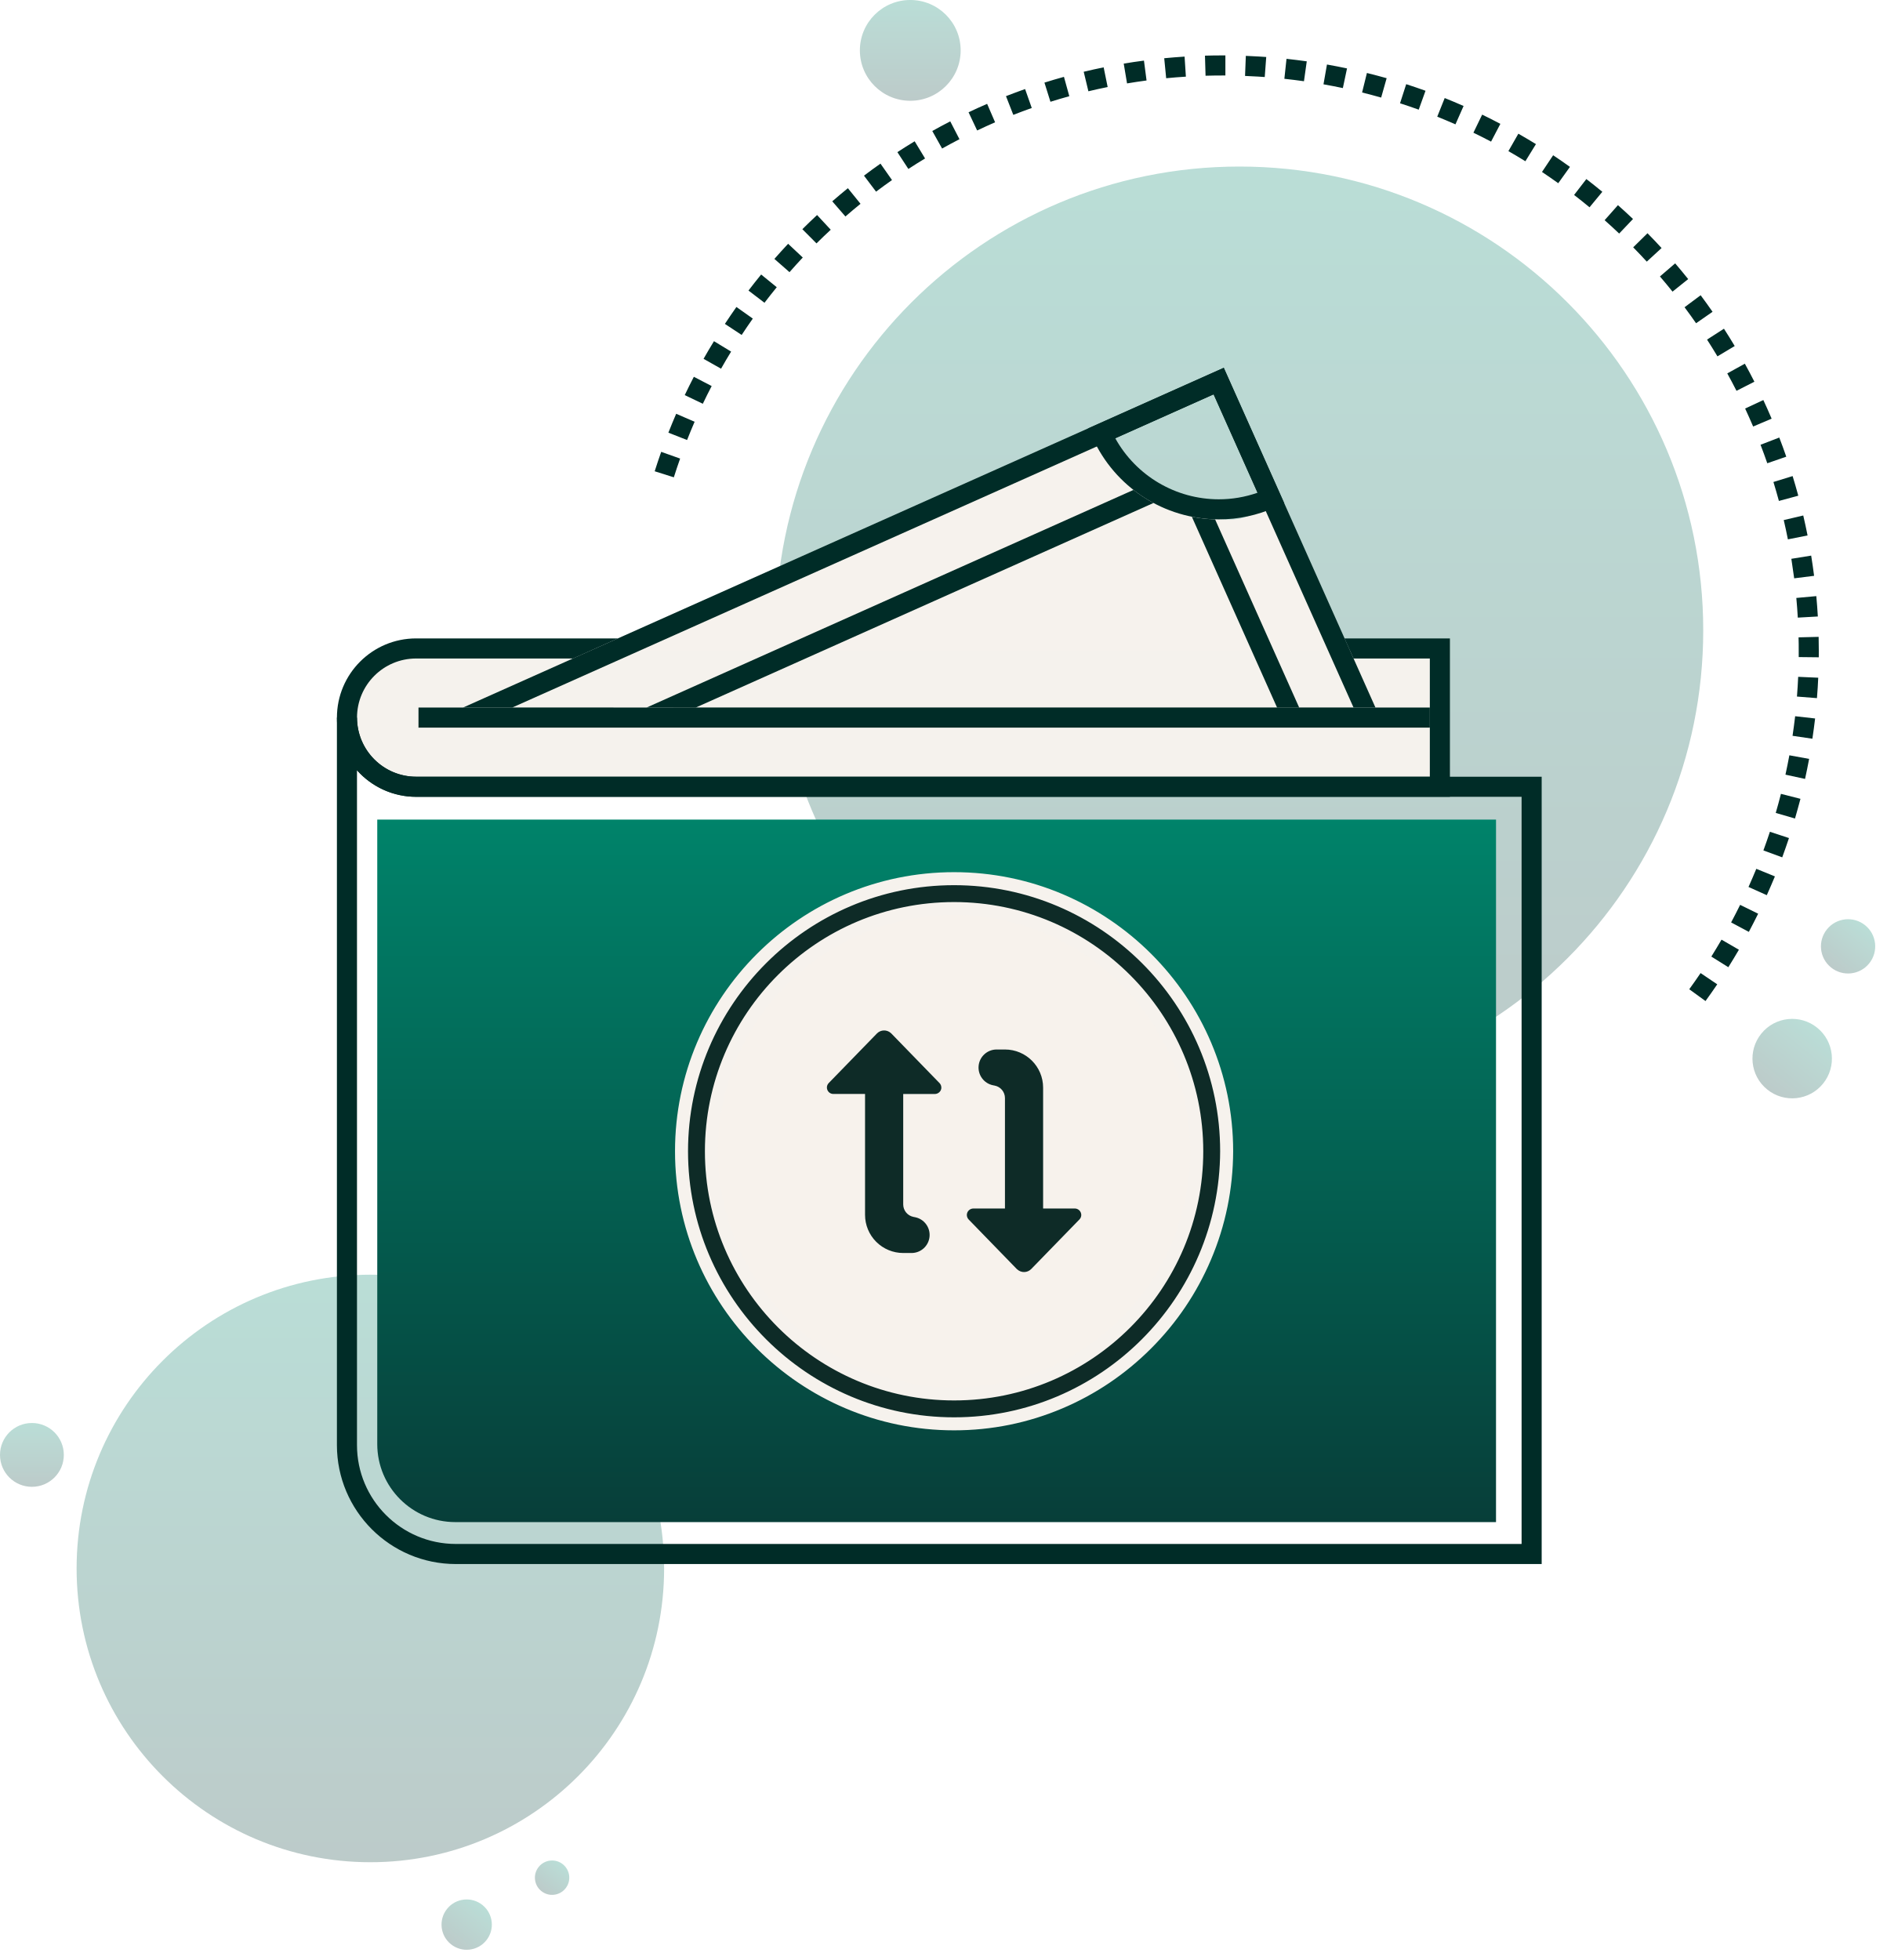
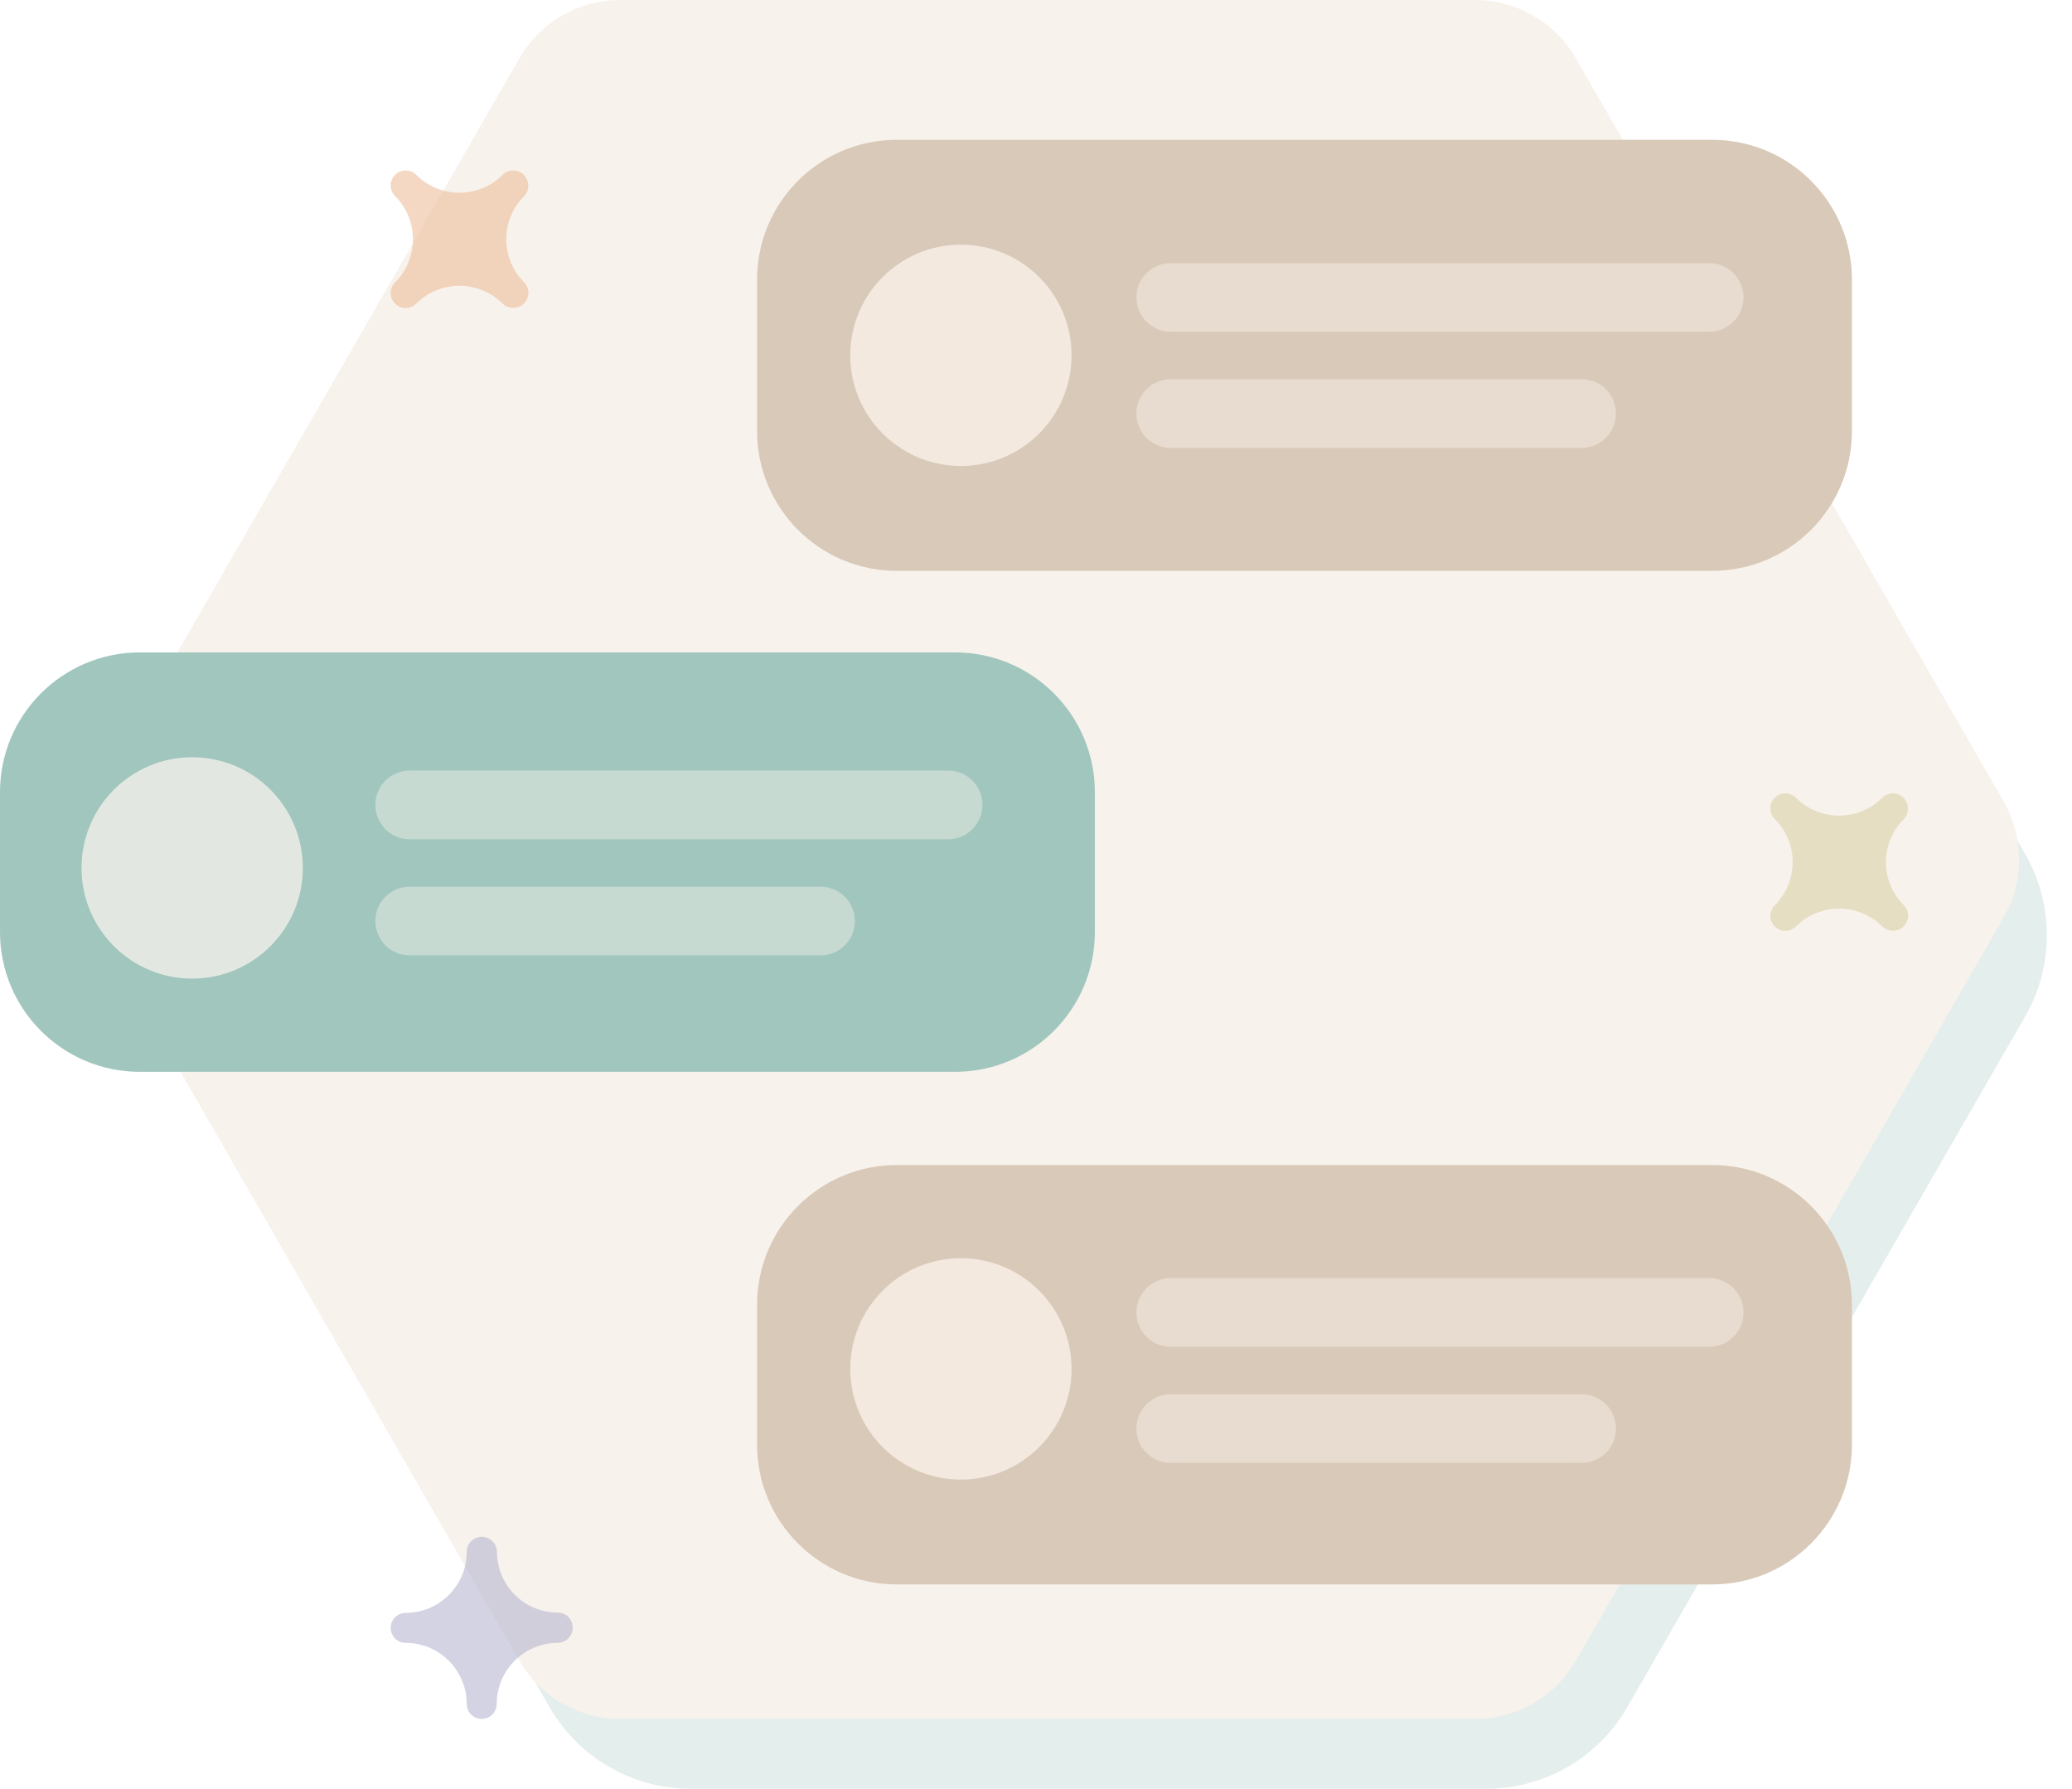
- <svg xmlns="http://www.w3.org/2000/svg" width="144.997" height="150.66" viewBox="0 0 144.997 150.66">
-   <defs>
-     <linearGradient id="linear-gradient" x1="0.5" x2="0.5" y2="1" gradientUnits="objectBoundingBox">
-       <stop offset="0" stop-color="#00836a" />
-       <stop offset="1" stop-color="#073e39" />
-     </linearGradient>
-   </defs>
-   <g id="illustration" transform="translate(2903 4056)">
-     <g id="Group_39804" data-name="Group 39804" transform="translate(-2843.375 -4056)" opacity="0.272">
-       <circle id="Ellipse_1999" data-name="Ellipse 1999" cx="35.652" cy="35.652" r="35.652" transform="translate(0 12.802)" fill="url(#linear-gradient)" />
-       <path id="Path_25533" data-name="Path 25533" d="M3.054,6.108A3.054,3.054,0,1,0,0,3.054,3.054,3.054,0,0,0,3.054,6.108Z" transform="translate(77.691 77.077) rotate(39)" fill="url(#linear-gradient)" />
-       <path id="Path_25534" data-name="Path 25534" d="M2.086,4.172A2.086,2.086,0,1,0,0,2.086,2.086,2.086,0,0,0,2.086,4.172Z" transform="translate(82.13 69.81) rotate(39)" fill="url(#linear-gradient)" />
-       <path id="Path_25535" data-name="Path 25535" d="M16.157,8.006a3.874,3.874,0,1,0-3.874-3.874A3.874,3.874,0,0,0,16.157,8.006Z" transform="translate(-5.809 -0.259)" fill="url(#linear-gradient)" />
+ <svg xmlns="http://www.w3.org/2000/svg" width="177.895" height="153.545" viewBox="0 0 177.895 153.545">
+   <g id="illustration" transform="translate(-100 -489)">
+     <g id="Group_46558" data-name="Group 46558">
+       <path id="tile_hexagon" d="M118.58,0a14,14,0,0,1,12.13,7.01l34.156,59.273a14,14,0,0,1,0,13.98l-34.156,59.273a14,14,0,0,1-12.13,7.01H50.314a14,14,0,0,1-12.13-7.01L4.028,80.263a14,14,0,0,1,0-13.98L38.184,7.01A14,14,0,0,1,50.314,0Z" transform="translate(109 496)" fill="#a1c6be" opacity="0.29" />
+       <path id="tile_hexagon-2" data-name="tile_hexagon" d="M121.639,0a10,10,0,0,1,8.666,5.01l36.716,63.773a10,10,0,0,1,0,9.979l-36.716,63.773a10,10,0,0,1-8.666,5.01H48.255a10,10,0,0,1-8.666-5.01L2.873,78.762a10,10,0,0,1,0-9.979L39.589,5.01A10,10,0,0,1,48.255,0Z" transform="translate(105 489)" fill="#f8f2ec" />
    </g>
-     <g id="Group_39521" data-name="Group 39521" transform="translate(-2903 -3958.018)" opacity="0.272">
-       <circle id="Ellipse_1999-2" data-name="Ellipse 1999" cx="22.581" cy="22.581" r="22.581" transform="translate(5.889)" fill="url(#linear-gradient)" />
-       <path id="Path_25533-2" data-name="Path 25533" d="M1.934,3.869A1.934,1.934,0,1,0,0,1.934,1.935,1.935,0,0,0,1.934,3.869Z" transform="translate(35.589 47.237) rotate(39)" fill="url(#linear-gradient)" />
-       <path id="Path_25534-2" data-name="Path 25534" d="M1.321,2.642A1.321,1.321,0,1,0,0,1.321,1.321,1.321,0,0,0,1.321,2.642Z" transform="translate(42.245 44.492) rotate(39)" fill="url(#linear-gradient)" />
-       <path id="Path_25535-2" data-name="Path 25535" d="M14.737,5.165a2.453,2.453,0,1,0-2.453-2.453A2.453,2.453,0,0,0,14.737,5.165Z" transform="translate(-12.284 11.141)" fill="url(#linear-gradient)" />
-     </g>
-     <g id="Group_39802" data-name="Group 39802" transform="translate(-2852.673 -4051.741)">
-       <path id="Path_27341" data-name="Path 27341" d="M136.967,72.689l-1.249-.907q.445-.614.871-1.243l1.28.864Q137.427,72.054,136.967,72.689Zm1.757-2.6-1.309-.819q.4-.642.783-1.3l1.336.774Q139.139,69.42,138.723,70.085Zm1.574-2.717-1.362-.727q.357-.669.692-1.35l1.386.68Q140.667,66.676,140.3,67.368Zm1.383-2.82-1.409-.632q.309-.69.6-1.395l1.43.583Q142,63.833,141.68,64.548Zm1.186-2.909-1.45-.532q.261-.711.5-1.433l1.466.482Q143.136,60.9,142.866,61.639Zm.982-2.984-1.483-.431q.211-.727.4-1.465l1.5.381Q144.066,57.9,143.847,58.656Zm.773-3.044-1.509-.328q.161-.739.3-1.488l1.519.276Q144.787,54.846,144.62,55.612Zm.563-3.09-1.527-.224q.11-.748.2-1.506l1.534.173Q145.3,51.748,145.183,52.522Zm.351-3.12-1.539-.121q.031-.389.054-.779.022-.37.039-.738l1.542.068q-.017.381-.04.763Q145.565,49,145.534,49.4Zm.14-3.139-1.544-.017q0-.24,0-.48c0-.346,0-.693-.012-1.037l1.543-.037q.013.535.013,1.074C145.676,45.933,145.676,46.1,145.674,46.263Zm-1.615-3.05q-.043-.759-.113-1.512l1.537-.141q.071.779.117,1.566Zm-.278-3.021q-.1-.754-.217-1.5l1.524-.246q.125.773.224,1.554ZM143.3,37.2q-.147-.745-.319-1.483l1.5-.352q.178.763.331,1.535Zm-.691-2.953q-.2-.733-.421-1.457l1.475-.454q.23.749.436,1.508ZM57.662,32.431l-1.472-.465q.238-.752.5-1.493l1.455.517Q57.892,31.7,57.662,32.431Zm84.054-1.081q-.247-.715-.519-1.421l1.441-.555q.281.73.537,1.471ZM58.679,29.564,57.242,29q.289-.733.6-1.454l1.416.615Q58.959,28.856,58.679,29.564Zm81.95-1.037q-.3-.7-.616-1.383l1.4-.652q.33.709.637,1.431ZM59.89,26.777,58.5,26.112q.339-.711.7-1.408l1.37.712Q60.218,26.09,59.89,26.777Zm79.459-.995q-.343-.676-.709-1.338l1.351-.747q.379.686.734,1.386Zm-78.058-1.7-1.344-.759q.387-.685.8-1.356l1.318.8Q61.665,23.419,61.292,24.08Zm76.594-.949q-.389-.651-.8-1.288l1.3-.837q.425.658.827,1.331ZM62.875,21.488l-1.289-.85q.433-.656.886-1.3l1.26.892Q63.293,20.853,62.875,21.488Zm73.367-.9q-.432-.622-.886-1.23l1.237-.923q.469.629.916,1.273Zm-71.61-1.572L63.4,18.075q.476-.625.973-1.233l1.2.977Q65.092,18.406,64.631,19.011Zm69.8-.858q-.474-.592-.968-1.167l1.171-1.006q.511.6,1,1.208ZM66.553,16.661l-1.161-1.018q.518-.59,1.055-1.163l1.126,1.056Q67.053,16.09,66.553,16.661Zm65.9-.809q-.514-.559-1.045-1.1l1.1-1.083q.551.56,1.082,1.138Zm-63.823-1.4-1.089-1.094q.557-.554,1.131-1.089L69.723,13.4Q69.168,13.912,68.63,14.448Zm61.7-.759q-.55-.523-1.118-1.026l1.024-1.156q.588.521,1.158,1.062ZM70.852,12.382,69.84,11.216q.593-.514,1.2-1.009l.972,1.2Q71.424,11.884,70.852,12.382Zm57.2-.707q-.585-.484-1.187-.948l.943-1.223q.622.48,1.228.98Zm-54.844-1.2-.93-1.232q.626-.473,1.268-.924l.887,1.263Q73.814,10.015,73.209,10.472Zm52.439-.651q-.617-.442-1.249-.865l.857-1.284q.654.436,1.292.894ZM75.69,8.728l-.844-1.292q.656-.429,1.328-.835l.8,1.321Q76.324,8.313,75.69,8.728Zm47.431-.593q-.645-.4-1.306-.777l.766-1.34q.684.391,1.352.8ZM78.283,7.158l-.754-1.347q.684-.383,1.381-.742l.708,1.372Q78.944,6.788,78.283,7.158Zm42.2-.531q-.672-.354-1.357-.685l.672-1.39q.709.343,1.4.709ZM80.977,5.77l-.66-1.4q.707-.335,1.428-.646l.612,1.417Q81.66,5.446,80.977,5.77ZM117.745,5.3q-.694-.307-1.4-.59l.574-1.433q.732.294,1.451.611ZM83.757,4.57l-.563-1.438q.729-.285,1.469-.546l.513,1.456Q84.462,4.294,83.757,4.57Zm31.164-.4q-.712-.257-1.436-.49l.474-1.469q.749.242,1.485.507ZM86.612,3.564,86.15,2.091q.746-.234,1.5-.443l.412,1.488Q87.334,3.338,86.612,3.564Zm25.422-.323q-.728-.207-1.466-.39l.371-1.5q.764.19,1.517.4ZM89.529,2.757l-.36-1.5q.762-.183,1.533-.339l.308,1.513Q90.265,2.58,89.529,2.757Zm19.561-.246q-.739-.156-1.489-.289L107.868.7q.776.137,1.542.3ZM92.5,2.153,92.245.63Q93.018.5,93.8.4L94,1.927Q93.247,2.027,92.5,2.153Zm13.6-.168q-.749-.105-1.506-.187l.164-1.535q.783.084,1.557.193ZM95.508,1.754,95.358.217q.779-.075,1.565-.125l.1,1.541Q96.261,1.68,95.508,1.754Zm7.577-.092-.525-.035q-.5-.029-.989-.049l.06-1.543q.51.02,1.022.051.274.016.546.036Zm-4.55-.1L98.49.019Q99.156,0,99.825,0h.235l0,1.544h-.23Q99.178,1.544,98.535,1.562Z" transform="translate(-56.19 0)" fill="#002c27" />
-     </g>
-     <path id="Path_118454" data-name="Path 118454" d="M-2866.153-4000.84l47.681-21.524s-.118,3.276,6.58,5.606,5.7-2.007,6.4-.984,7.581,16.9,7.581,16.9Z" fill="#f6f2ed" />
-     <path id="Rectangle_8389" data-name="Rectangle 8389" d="M5,0H84a0,0,0,0,1,0,0V10a0,0,0,0,1,0,0H5A5,5,0,0,1,0,5V5A5,5,0,0,1,5,0Z" transform="translate(-2876 -4006)" fill="#f5f2ed" />
-     <path id="Path_27330" data-name="Path 27330" d="M94.874,177.431H11.4a9.147,9.147,0,0,1-9.137-9.137V112.367H3.806a4.553,4.553,0,0,0,4.54,4.544H94.874v60.52ZM3.806,116.411v51.883a7.6,7.6,0,0,0,7.593,7.593H93.33V118.455H8.345A6.083,6.083,0,0,1,3.806,116.411Z" transform="translate(-2879.364 -4113.207)" fill="#002c27" />
-     <g id="Group_39789" data-name="Group 39789" transform="translate(-2877.1 -4006.932)">
-       <path id="Path_27329" data-name="Path 27329" d="M87.822,98.919V111.1H8.353a6.088,6.088,0,0,1,0-12.176H23.869l-3.453,1.544H8.353a4.544,4.544,0,0,0,0,9.088H86.278v-9.088H80.411l-.689-1.544h8.1Z" transform="translate(-2.265 -98.919)" fill="#002c27" />
-     </g>
-     <g id="Group_39800" data-name="Group 39800" transform="translate(-2870.858 -4027.73)">
-       <g id="Group_39795" data-name="Group 39795" transform="translate(0 0.002)">
-         <path id="Path_27335" data-name="Path 27335" d="M16.046,114.051l.026-.01v.01Z" transform="translate(-16.046 -86.395)" fill="#4a555f" />
-         <path id="Path_27336" data-name="Path 27336" d="M39.832,79.123H92.113L81.357,55.049,27.45,79.123h7.776v.005H23.657L82.139,53.011,93.8,79.128H39.832Z" transform="translate(-20.209 -53.011)" fill="#002c27" />
+     <g id="Group_46546" data-name="Group 46546" transform="translate(-6 -6)">
+       <g id="Group_46544" data-name="Group 46544" transform="translate(106 550.982)">
+         <rect id="Rectangle_8887" data-name="Rectangle 8887" width="94" height="36" rx="12" transform="translate(0 0.018)" fill="#a1c6be" />
+         <g id="Group_46543" data-name="Group 46543" transform="translate(7.26 8.712)">
+           <g id="Group_46542" data-name="Group 46542" transform="translate(24.963 1.452)">
+             <path id="Path_119673" data-name="Path 119673" d="M153.719,219.4H107.492a2.949,2.949,0,0,0-2.949,2.949h0a2.949,2.949,0,0,0,2.949,2.949h46.228a2.949,2.949,0,1,0,0-5.9Z" transform="translate(-104.542 -219.405)" fill="#fdf7f0" opacity="0.4" />
+             <path id="Path_119674" data-name="Path 119674" d="M142.768,264.505H107.492a2.949,2.949,0,0,0-2.949,2.949h0a2.949,2.949,0,0,0,2.949,2.949h35.276a2.949,2.949,0,1,0,0-5.9Z" transform="translate(-104.542 -254.541)" fill="#fdf7f0" opacity="0.4" />
+           </g>
+           <circle id="Ellipse_2548" data-name="Ellipse 2548" cx="9.5" cy="9.5" r="9.5" transform="translate(-0.261 0.305)" fill="#fdf7f0" opacity="0.7" />
+         </g>
      </g>
-       <g id="Group_39797" data-name="Group 39797" transform="translate(51.52)">
-         <path id="Path_27338" data-name="Path 27338" d="M139.805,64.659a10.648,10.648,0,0,1-9.712-6.3l-.315-.7,10.411-4.65,4.65,10.411-.7.315A10.547,10.547,0,0,1,139.805,64.659Zm-7.957-6.235a9.105,9.105,0,0,0,7.957,4.692,9,9,0,0,0,2.982-.506l-3.377-7.563Z" transform="translate(-129.779 -53.006)" fill="#002c27" />
+       <g id="Group_46545" data-name="Group 46545">
+         <rect id="Rectangle_8887-2" data-name="Rectangle 8887" width="94" height="37" rx="12" transform="translate(171 507)" fill="#d9c9b9" />
+         <g id="Group_46543-2" data-name="Group 46543" transform="translate(178.603 516.133)">
+           <g id="Group_46542-2" data-name="Group 46542" transform="translate(24.963 1.452)">
+             <path id="Path_119673-2" data-name="Path 119673" d="M153.719,219.4H107.492a2.949,2.949,0,0,0-2.949,2.949h0a2.949,2.949,0,0,0,2.949,2.949h46.228a2.949,2.949,0,1,0,0-5.9Z" transform="translate(-104.542 -219.405)" fill="#fdf7f0" opacity="0.4" />
+             <path id="Path_119674-2" data-name="Path 119674" d="M142.768,264.505H107.492a2.949,2.949,0,0,0-2.949,2.949h0a2.949,2.949,0,0,0,2.949,2.949h35.276a2.949,2.949,0,1,0,0-5.9Z" transform="translate(-104.542 -254.541)" fill="#fdf7f0" opacity="0.4" />
+           </g>
+           <circle id="Ellipse_2548-2" data-name="Ellipse 2548" cx="9.5" cy="9.5" r="9.5" transform="translate(0.397 -0.134)" fill="#fdf7f0" opacity="0.7" />
+         </g>
      </g>
-       <g id="Group_39798" data-name="Group 39798" transform="translate(17.554 9.389)">
-         <path id="Path_27339" data-name="Path 27339" d="M93.77,74.736,58.58,90.463H54.8L92.232,73.732A10.753,10.753,0,0,0,93.77,74.736Z" transform="translate(-54.798 -73.732)" fill="#002c27" />
-       </g>
-       <g id="Group_39799" data-name="Group 39799" transform="translate(59.48 11.453)">
-         <path id="Path_27340" data-name="Path 27340" d="M155.6,92.956H153.9l-6.551-14.667a10.82,10.82,0,0,0,1.786.2Z" transform="translate(-147.352 -78.289)" fill="#002c27" />
+       <rect id="Rectangle_8887-3" data-name="Rectangle 8887" width="94" height="36" rx="12" transform="translate(171 595)" fill="#d9c9b9" />
+       <g id="Group_46543-3" data-name="Group 46543" transform="translate(178.603 603.257)">
+         <g id="Group_46542-3" data-name="Group 46542" transform="translate(24.963 1.452)">
+           <path id="Path_119673-3" data-name="Path 119673" d="M153.719,219.4H107.492a2.949,2.949,0,0,0-2.949,2.949h0a2.949,2.949,0,0,0,2.949,2.949h46.228a2.949,2.949,0,1,0,0-5.9Z" transform="translate(-104.542 -219.405)" fill="#fdf7f0" opacity="0.4" />
+           <path id="Path_119674-3" data-name="Path 119674" d="M142.768,264.505H107.492a2.949,2.949,0,0,0-2.949,2.949h0a2.949,2.949,0,0,0,2.949,2.949h35.276a2.949,2.949,0,1,0,0-5.9Z" transform="translate(-104.542 -254.541)" fill="#fdf7f0" opacity="0.4" />
+         </g>
+         <circle id="Ellipse_2548-3" data-name="Ellipse 2548" cx="9.5" cy="9.5" r="9.5" transform="translate(0.397 -0.257)" fill="#fdf7f0" opacity="0.7" />
      </g>
    </g>
-     <g id="Group_39801" data-name="Group 39801" transform="translate(-2870.83 -4001.613)">
-       <rect id="Rectangle_7615" data-name="Rectangle 7615" width="77.744" height="1.544" fill="#002c27" />
-     </g>
-     <path id="Rectangle_8390" data-name="Rectangle 8390" d="M0,0H86a0,0,0,0,1,0,0V54a0,0,0,0,1,0,0H6a6,6,0,0,1-6-6V0A0,0,0,0,1,0,0Z" transform="translate(-2874 -3993)" fill="url(#linear-gradient)" />
-     <circle id="Ellipse_2126" data-name="Ellipse 2126" cx="20.89" cy="20.89" r="20.89" transform="translate(-2850.674 -3988.396)" fill="#f7f2ec" />
-     <g id="repeat-1" transform="translate(-2839.436 -3958.221) rotate(-90)">
-       <path id="Combined_Shape" data-name="Combined Shape" d="M4.045,19.415.232,15.707A.772.772,0,0,1,.206,14.63L.229,14.6l3.818-3.709a.5.5,0,0,1,.163-.1.489.489,0,0,1,.378.01.482.482,0,0,1,.157.112.508.508,0,0,1,.14.349v2.426h8.487a.976.976,0,0,0,.959-.786l.024-.123a1.389,1.389,0,0,1,2.752.272v.637a2.933,2.933,0,0,1-2.933,2.933H4.886v2.425a.5.5,0,0,1-.036.193.5.5,0,0,1-.269.275.511.511,0,0,1-.192.041A.493.493,0,0,1,4.045,19.415ZM14.172,8.8a.488.488,0,0,1-.346-.155.515.515,0,0,1-.14-.35V5.867H5.2a.978.978,0,0,0-.96.785l-.024.123A1.389,1.389,0,0,1,1.464,6.5V5.867A2.933,2.933,0,0,1,4.4,2.933h9.289V.507A.5.5,0,0,1,13.829.15.507.507,0,0,1,14.183,0a.492.492,0,0,1,.344.14L18.34,3.848a.773.773,0,0,1,.025,1.077l-.025.026L14.524,8.659a.492.492,0,0,1-.34.138Z" transform="translate(0)" fill="#0e2b27" />
-     </g>
-     <g id="Path_25555" data-name="Path 25555" transform="translate(-2926.911 -4058.659)" fill="#0e2b27">
-       <path d="M 97.252 112.105 C 85.699 112.105 76.3 102.705 76.3 91.152 C 76.3 79.599 85.699 70.2 97.252 70.2 C 108.805 70.2 118.205 79.599 118.205 91.152 C 118.195 93.98 117.633 96.723 116.534 99.306 C 115.473 101.8 113.96 104.041 112.035 105.965 C 110.111 107.89 107.873 109.401 105.383 110.457 C 102.805 111.55 100.069 112.105 97.252 112.105 Z M 97.252 72.498 C 94.733 72.498 92.29 72.991 89.991 73.963 C 87.769 74.903 85.774 76.248 84.061 77.961 C 82.348 79.674 81.003 81.669 80.063 83.891 C 79.091 86.19 78.598 88.633 78.598 91.152 C 78.598 101.438 86.966 109.807 97.252 109.807 C 99.771 109.807 102.214 109.314 104.514 108.341 C 106.735 107.402 108.73 106.057 110.443 104.343 C 112.157 102.63 113.502 100.635 114.441 98.414 C 115.414 96.114 115.907 93.671 115.907 91.152 C 115.907 80.866 107.538 72.498 97.252 72.498 Z" stroke="none" />
-       <path d="M 97.252 111.605 C 108.501 111.605 117.665 102.44 117.705 91.152 C 117.705 79.864 108.501 70.7 97.252 70.7 C 85.964 70.7 76.8 79.904 76.8 91.152 C 76.8 102.44 86.004 111.605 97.252 111.605 M 97.252 71.998 C 107.832 71.998 116.407 80.611 116.407 91.152 C 116.407 101.732 107.832 110.307 97.252 110.307 C 86.711 110.307 78.098 101.732 78.098 91.152 C 78.098 80.572 86.672 71.998 97.252 71.998 M 97.252 112.605 C 85.423 112.605 75.8 102.981 75.8 91.152 C 75.8 79.323 85.423 69.7 97.252 69.7 C 109.081 69.7 118.705 79.323 118.705 91.152 C 118.694 94.049 118.119 96.857 116.994 99.501 C 115.908 102.055 114.359 104.349 112.389 106.319 C 110.419 108.289 108.127 109.836 105.578 110.917 C 102.938 112.037 100.137 112.605 97.252 112.605 Z M 97.252 72.998 C 92.402 72.998 87.843 74.886 84.415 78.315 C 80.986 81.743 79.098 86.302 79.098 91.152 C 79.098 101.163 87.242 109.307 97.252 109.307 C 102.102 109.307 106.661 107.418 110.09 103.99 C 113.518 100.561 115.407 96.002 115.407 91.152 C 115.407 81.142 107.263 72.998 97.252 72.998 Z" stroke="none" fill="#f6f2ed" />
+     <g id="Group_46557" data-name="Group 46557">
+       <path id="Path_119675" data-name="Path 119675" d="M202.4,66.129a5.221,5.221,0,0,1-5.215-5.215,1.31,1.31,0,0,0-1.313-1.287,1.287,1.287,0,0,0-1.287,1.287,5.247,5.247,0,0,1-5.241,5.241,1.287,1.287,0,1,0,0,2.575,5.247,5.247,0,0,1,5.241,5.241,1.287,1.287,0,0,0,2.575,0A5.247,5.247,0,0,1,202.4,68.73a1.31,1.31,0,0,0,1.287-1.314,1.288,1.288,0,0,0-1.287-1.287Z" transform="translate(-54.514 561.287)" fill="#b8b6d0" opacity="0.6" />
+       <path id="Path_119676" data-name="Path 119676" d="M148.224,398.3a5.221,5.221,0,0,1,0-7.375,1.31,1.31,0,0,0-.018-1.839,1.287,1.287,0,0,0-1.821,0,5.247,5.247,0,0,1-7.412,0,1.287,1.287,0,1,0-1.821,1.821,5.247,5.247,0,0,1,0,7.412,1.287,1.287,0,0,0,1.821,1.821,5.247,5.247,0,0,1,7.412,0,1.31,1.31,0,0,0,1.839-.019,1.287,1.287,0,0,0,0-1.821Z" transform="translate(-3.233 114.923)" fill="#edbe9b" opacity="0.6" />
+       <path id="Path_119677" data-name="Path 119677" d="M341.21,252.483a5.221,5.221,0,0,1,0-7.375,1.31,1.31,0,0,0-.019-1.839,1.288,1.288,0,0,0-1.821,0,5.247,5.247,0,0,1-7.412,0,1.287,1.287,0,0,0-1.821,1.821,5.247,5.247,0,0,1,0,7.412,1.287,1.287,0,1,0,1.821,1.821,5.247,5.247,0,0,1,7.412,0,1.31,1.31,0,0,0,1.839-.018,1.288,1.288,0,0,0,0-1.821Z" transform="translate(-77.761 314.204)" fill="#dad1a9" opacity="0.6" />
    </g>
  </g>
</svg>
